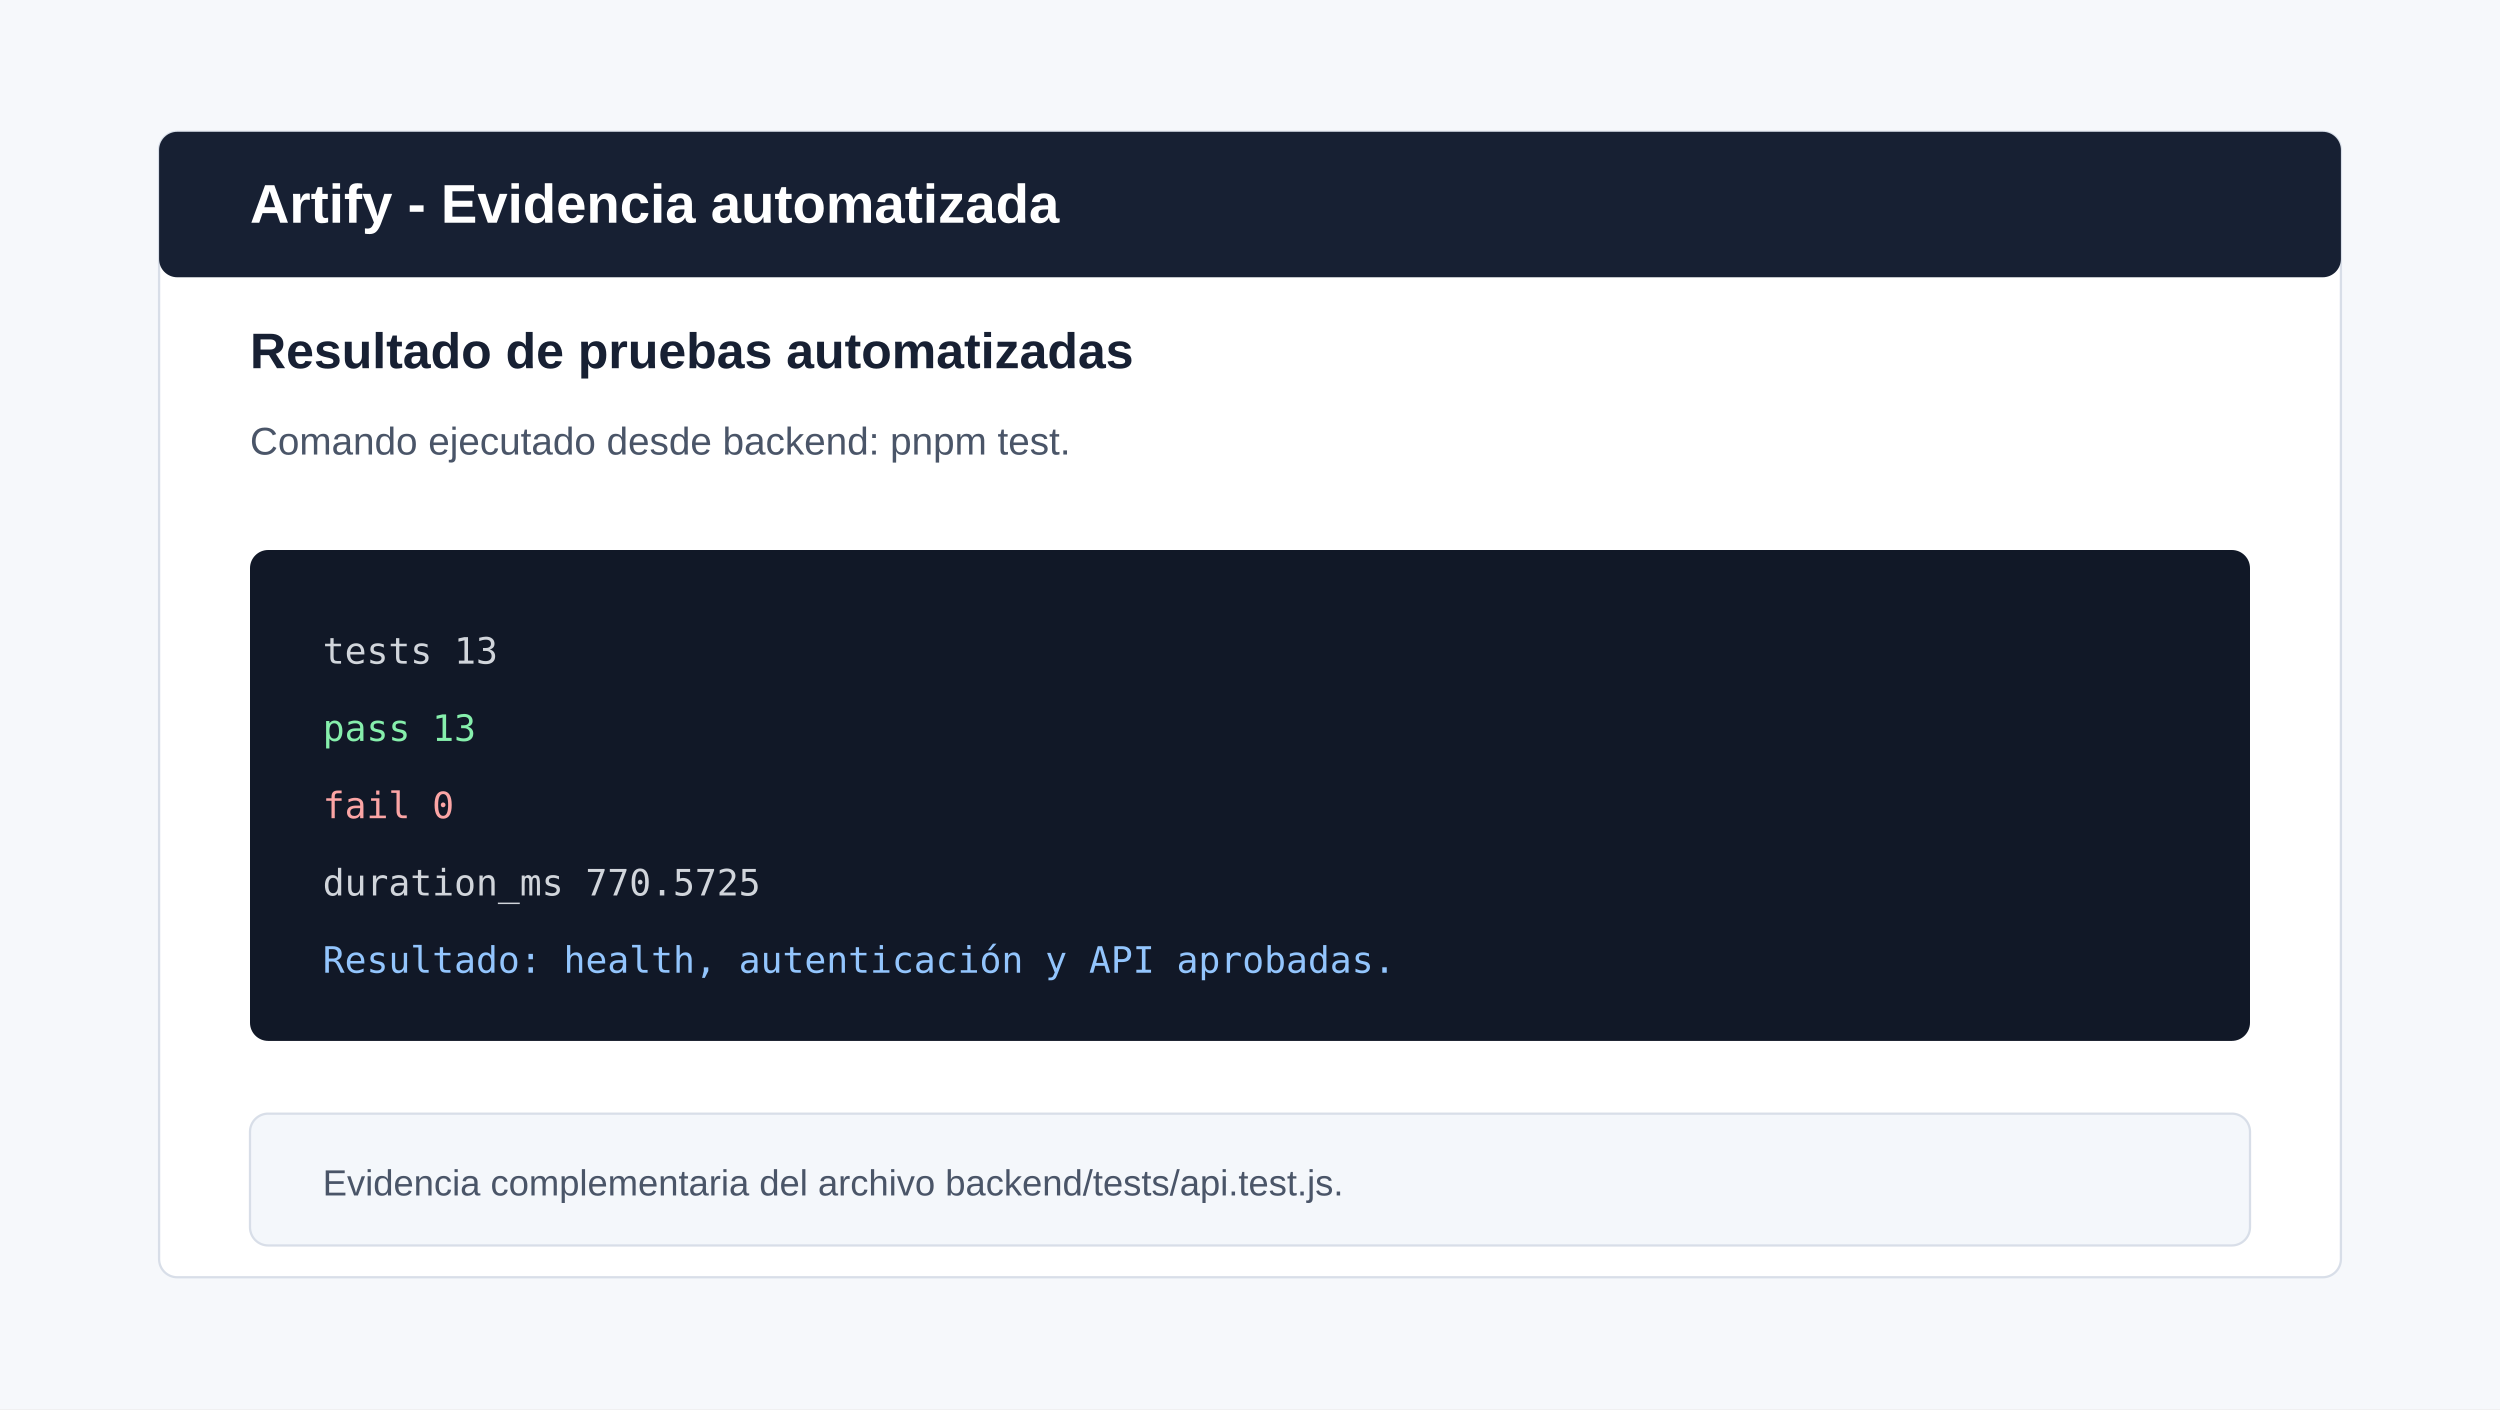
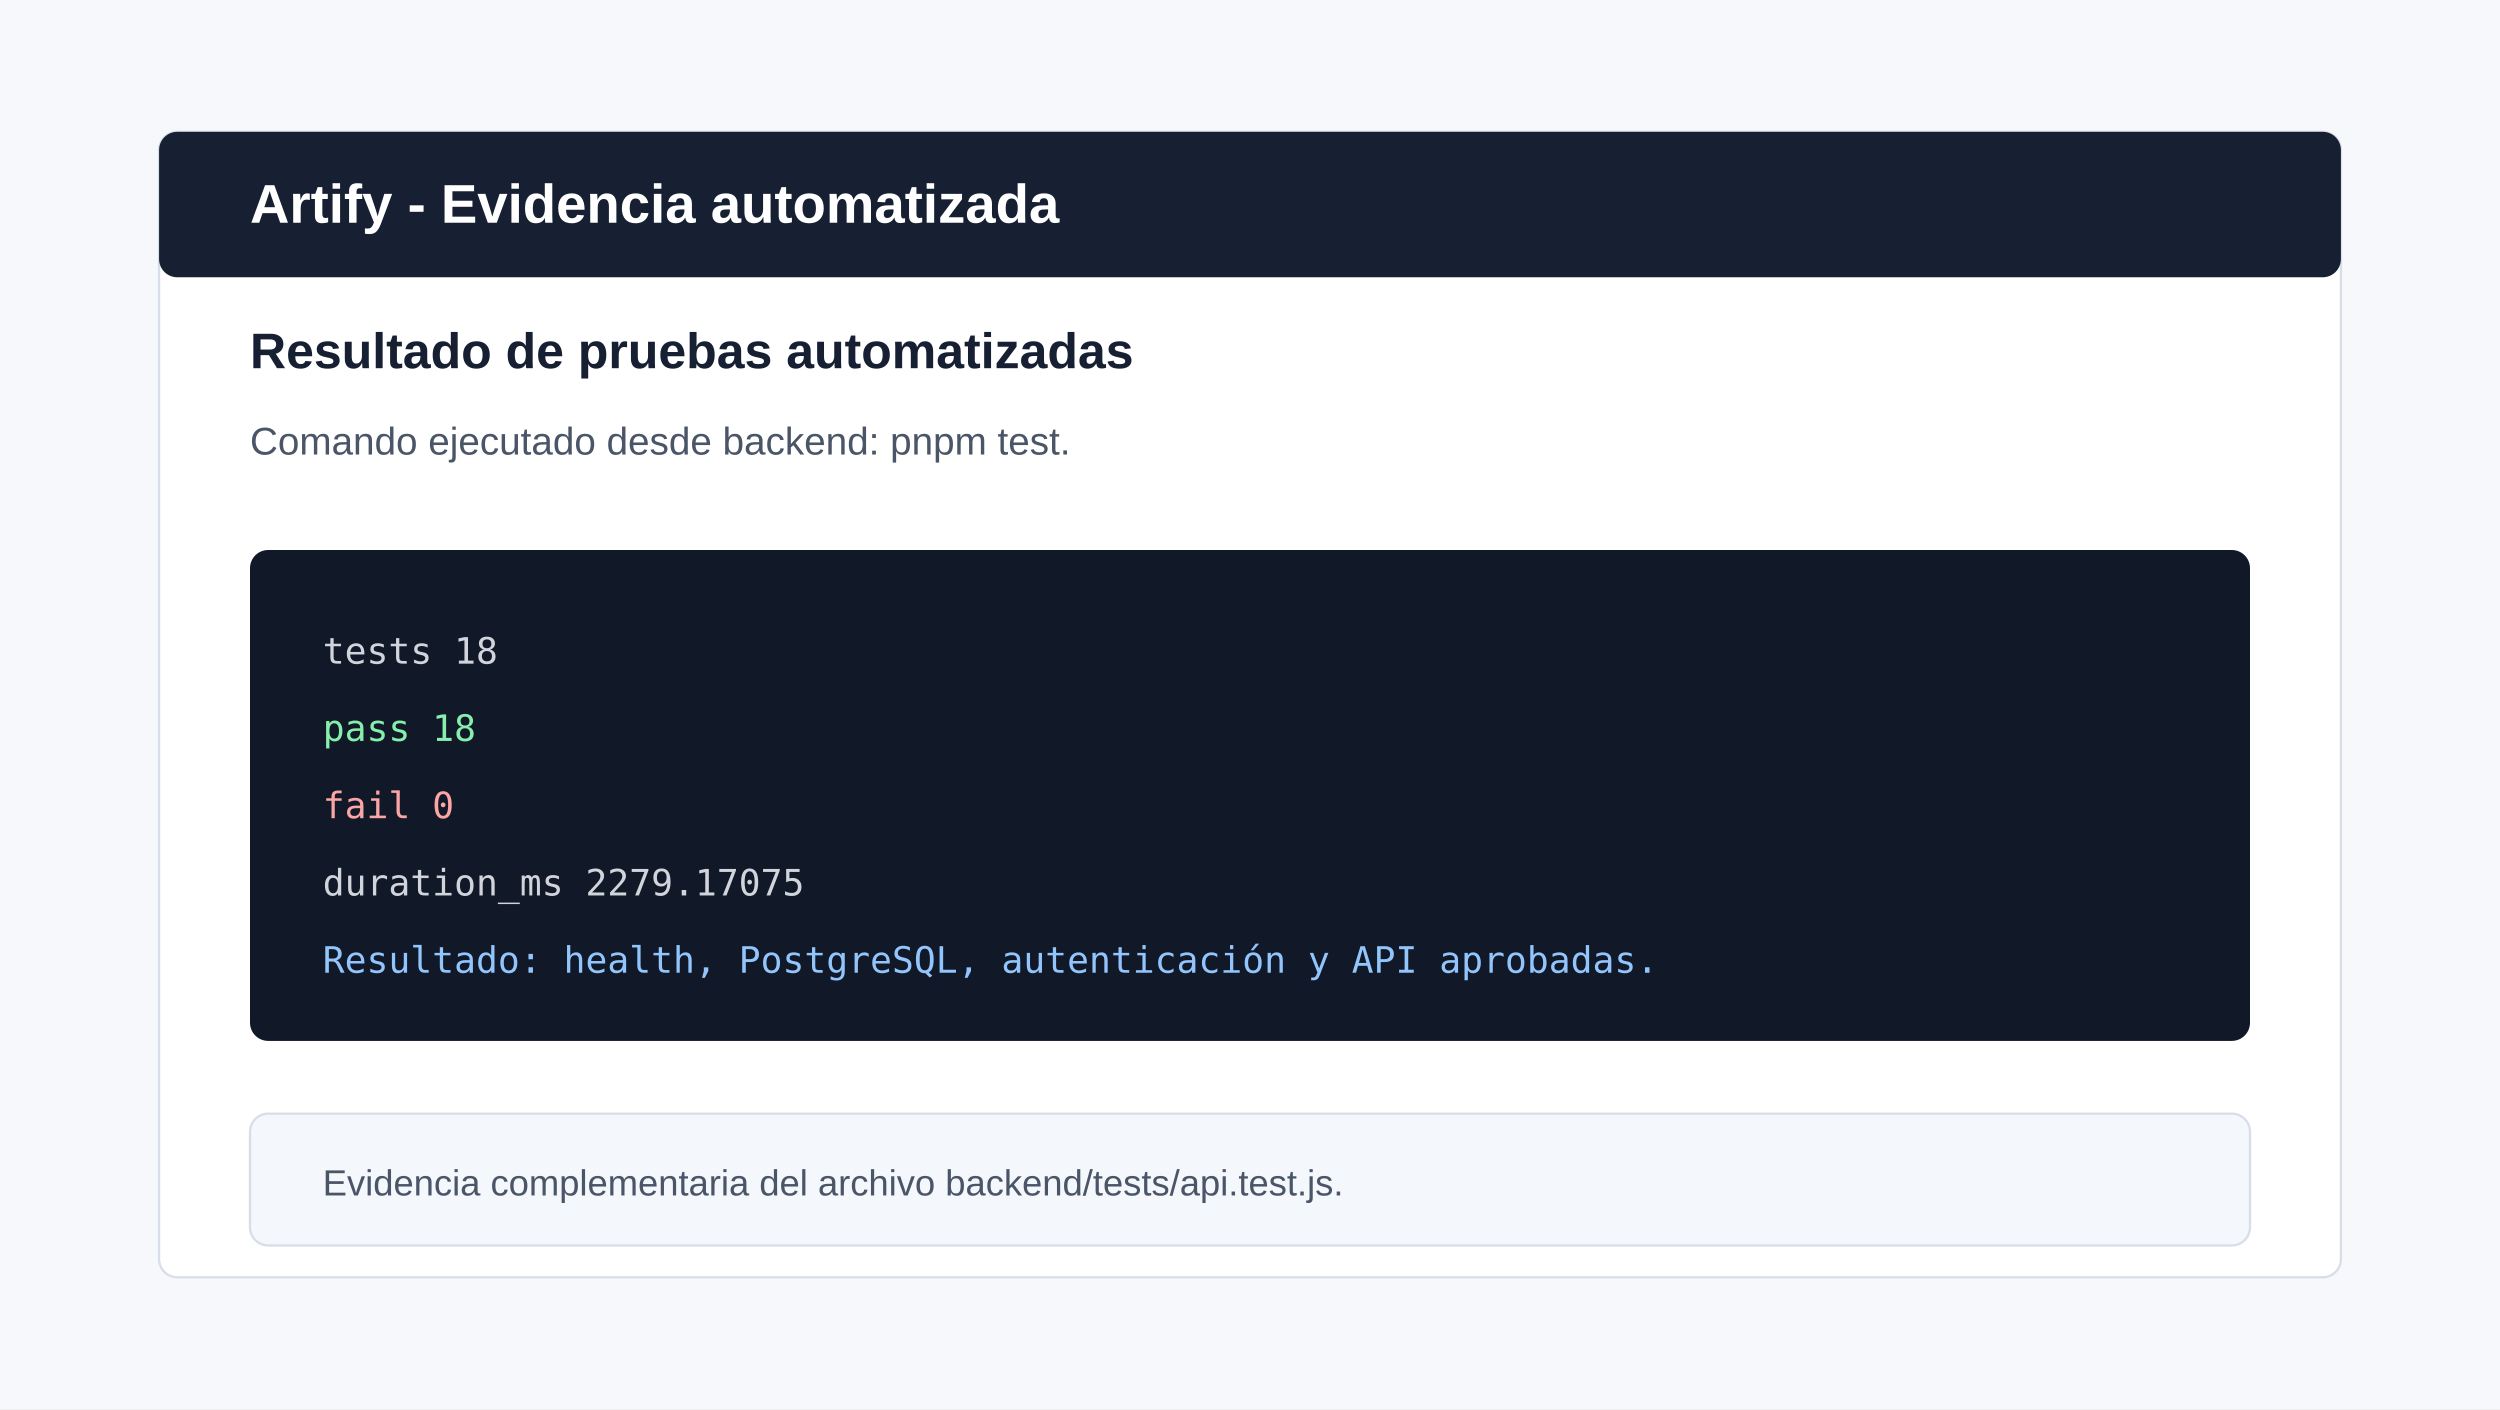
<svg xmlns="http://www.w3.org/2000/svg" width="1100" height="620" viewBox="0 0 1100 620" role="img" aria-labelledby="title desc">
  <rect width="1100" height="620" fill="#f6f8fb" />
  <rect x="70" y="58" width="960" height="504" rx="8" fill="#ffffff" stroke="#d8dee8" />
  <rect x="70" y="58" width="960" height="64" rx="8" fill="#172033" />
  <text x="110" y="98" font-family="Arial, Helvetica, sans-serif" font-size="24" font-weight="700" fill="#ffffff">Artify - Evidencia automatizada</text>
  <text x="110" y="162" font-family="Arial, Helvetica, sans-serif" font-size="22" font-weight="700" fill="#172033">Resultado de pruebas automatizadas</text>
  <text x="110" y="200" font-family="Arial, Helvetica, sans-serif" font-size="17" fill="#4a5568">Comando ejecutado desde backend: pnpm test.</text>
  <rect x="110" y="242" width="880" height="216" rx="8" fill="#111827" />
-   <text x="142" y="292" font-family="Menlo, Consolas, monospace" font-size="16" fill="#d1d5db">tests 13</text>
-   <text x="142" y="326" font-family="Menlo, Consolas, monospace" font-size="16" fill="#86efac">pass 13</text>
+   <text x="142" y="292" font-family="Menlo, Consolas, monospace" font-size="16" fill="#d1d5db">tests 18</text>
+   <text x="142" y="326" font-family="Menlo, Consolas, monospace" font-size="16" fill="#86efac">pass 18</text>
  <text x="142" y="360" font-family="Menlo, Consolas, monospace" font-size="16" fill="#fca5a5">fail 0</text>
-   <text x="142" y="394" font-family="Menlo, Consolas, monospace" font-size="16" fill="#d1d5db">duration_ms 770.5725</text>
-   <text x="142" y="428" font-family="Menlo, Consolas, monospace" font-size="16" fill="#93c5fd">Resultado: health, autenticación y API aprobadas.</text>
+   <text x="142" y="394" font-family="Menlo, Consolas, monospace" font-size="16" fill="#d1d5db">duration_ms 2279.17075</text>
+   <text x="142" y="428" font-family="Menlo, Consolas, monospace" font-size="16" fill="#93c5fd">Resultado: health, PostgreSQL, autenticación y API aprobadas.</text>
  <rect x="110" y="490" width="880" height="58" rx="8" fill="#f4f7fb" stroke="#d8dee8" />
  <text x="142" y="526" font-family="Arial, Helvetica, sans-serif" font-size="16" fill="#4a5568">Evidencia complementaria del archivo backend/tests/api.test.js.</text>
</svg>
